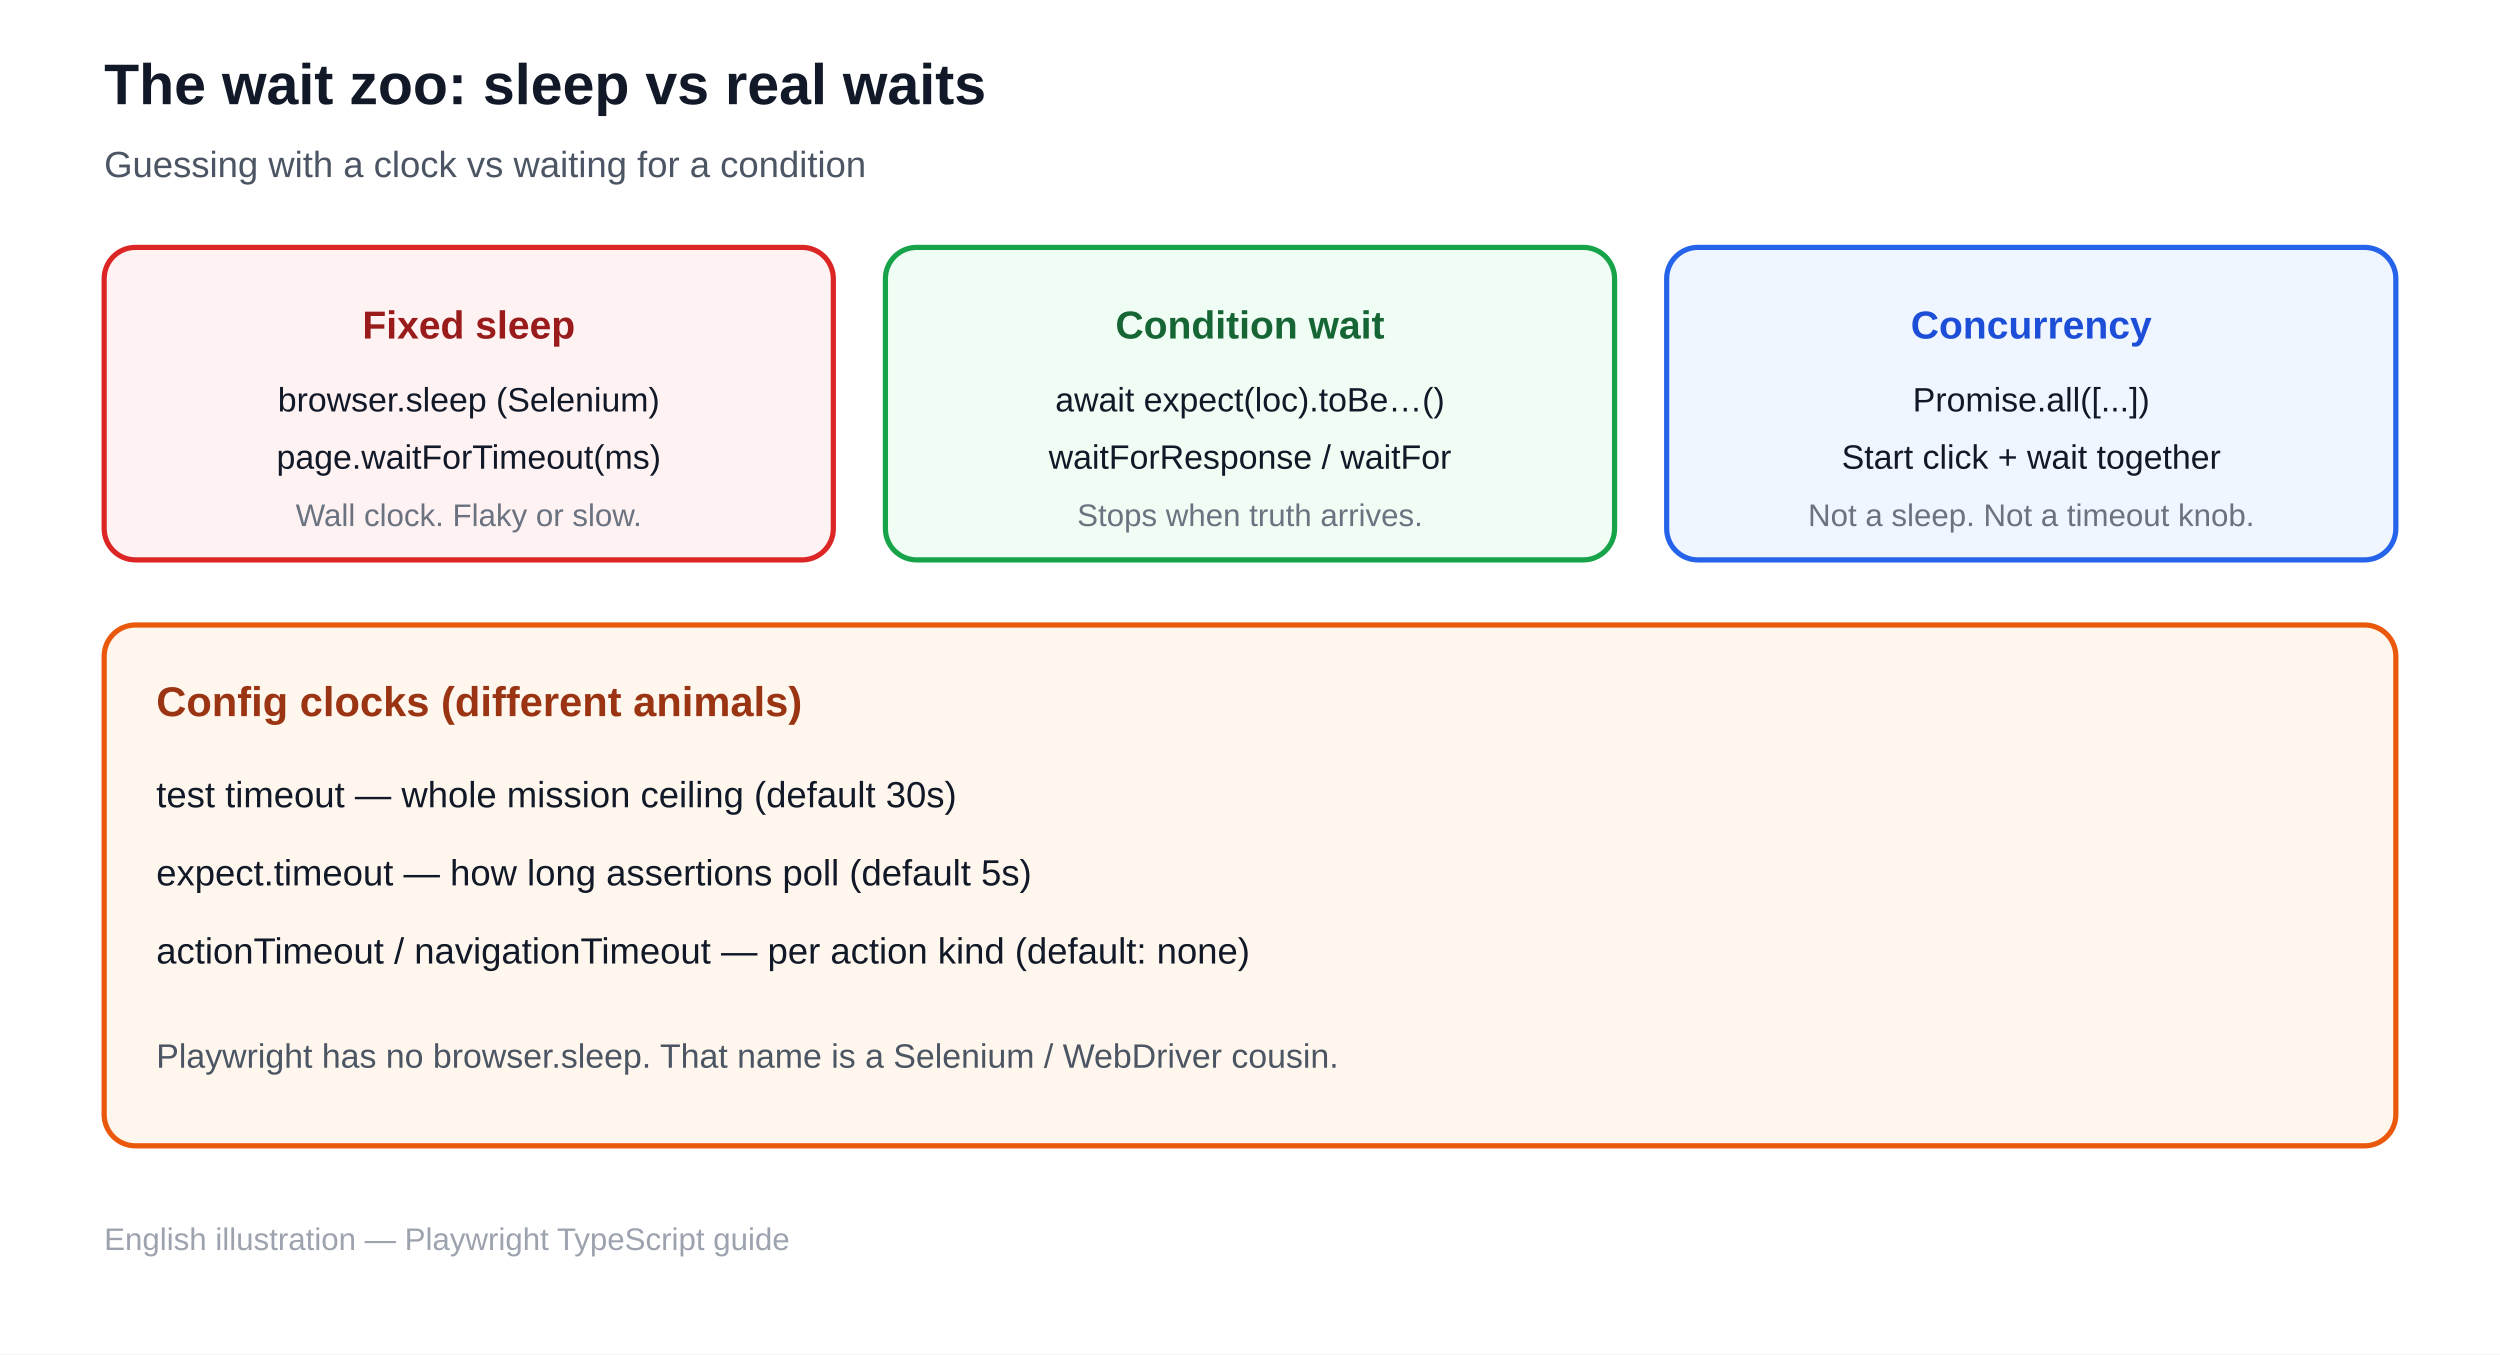
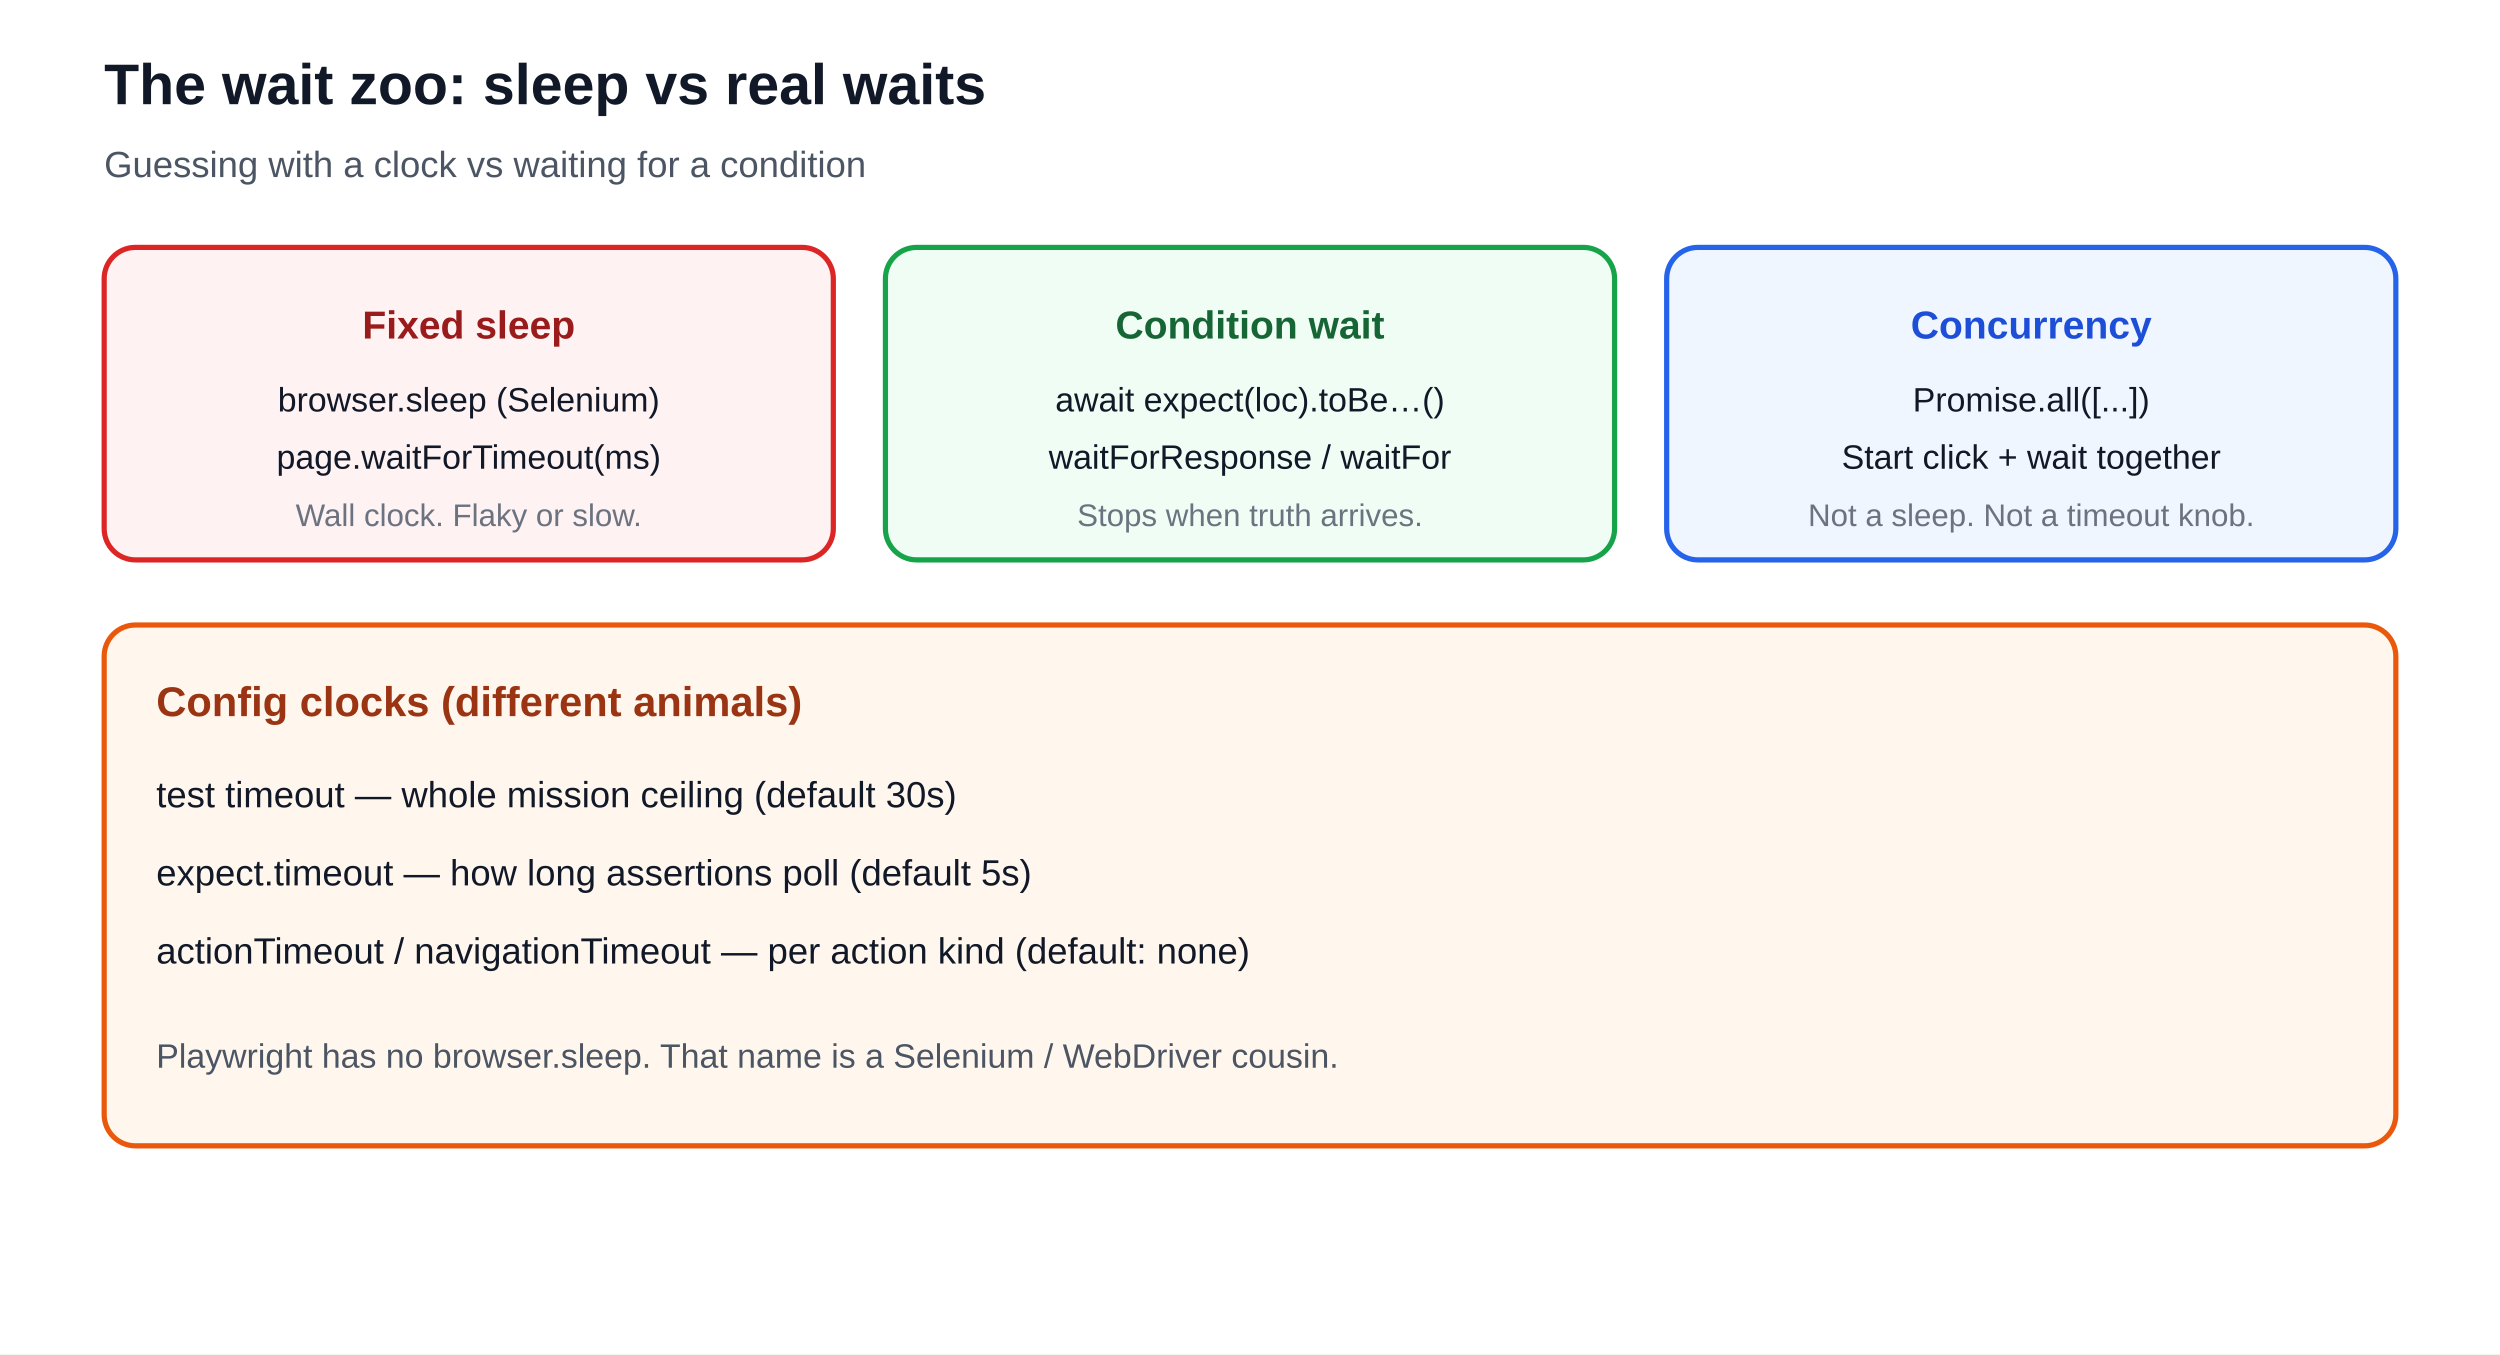
<svg xmlns="http://www.w3.org/2000/svg" width="960" height="520" viewBox="0 0 960 520" role="img" aria-label="Wait zoo comparison sleep versus real waits">
  <rect width="960" height="520" fill="#ffffff" />
  <text x="40" y="40" fill="#111827" font-family="Segoe UI, Arial, sans-serif" font-size="22" font-weight="700">The wait zoo: sleep vs real waits</text>
  <text x="40" y="68" fill="#4b5563" font-family="Segoe UI, Arial, sans-serif" font-size="14">Guessing with a clock vs waiting for a condition</text>
  <rect x="40" y="95" width="280" height="120" rx="12" fill="#fef2f2" stroke="#dc2626" stroke-width="2" />
  <text x="180" y="130" text-anchor="middle" fill="#991b1b" font-family="Segoe UI, Arial, sans-serif" font-size="15" font-weight="700">Fixed sleep</text>
  <text x="180" y="158" text-anchor="middle" fill="#111827" font-family="Segoe UI, Arial, sans-serif" font-size="13">browser.sleep (Selenium)</text>
  <text x="180" y="180" text-anchor="middle" fill="#111827" font-family="Segoe UI, Arial, sans-serif" font-size="13">page.waitForTimeout(ms)</text>
  <text x="180" y="202" text-anchor="middle" fill="#6b7280" font-family="Segoe UI, Arial, sans-serif" font-size="12">Wall clock. Flaky or slow.</text>
  <rect x="340" y="95" width="280" height="120" rx="12" fill="#f0fdf4" stroke="#16a34a" stroke-width="2" />
  <text x="480" y="130" text-anchor="middle" fill="#166534" font-family="Segoe UI, Arial, sans-serif" font-size="15" font-weight="700">Condition wait</text>
  <text x="480" y="158" text-anchor="middle" fill="#111827" font-family="Segoe UI, Arial, sans-serif" font-size="13">await expect(loc).toBe…()</text>
  <text x="480" y="180" text-anchor="middle" fill="#111827" font-family="Segoe UI, Arial, sans-serif" font-size="13">waitForResponse / waitFor</text>
  <text x="480" y="202" text-anchor="middle" fill="#6b7280" font-family="Segoe UI, Arial, sans-serif" font-size="12">Stops when truth arrives.</text>
  <rect x="640" y="95" width="280" height="120" rx="12" fill="#eff6ff" stroke="#2563eb" stroke-width="2" />
  <text x="780" y="130" text-anchor="middle" fill="#1d4ed8" font-family="Segoe UI, Arial, sans-serif" font-size="15" font-weight="700">Concurrency</text>
  <text x="780" y="158" text-anchor="middle" fill="#111827" font-family="Segoe UI, Arial, sans-serif" font-size="13">Promise.all([...])</text>
  <text x="780" y="180" text-anchor="middle" fill="#111827" font-family="Segoe UI, Arial, sans-serif" font-size="13">Start click + wait together</text>
  <text x="780" y="202" text-anchor="middle" fill="#6b7280" font-family="Segoe UI, Arial, sans-serif" font-size="12">Not a sleep. Not a timeout knob.</text>
  <rect x="40" y="240" width="880" height="200" rx="12" fill="#fff7ed" stroke="#ea580c" stroke-width="2" />
  <text x="60" y="275" fill="#9a3412" font-family="Segoe UI, Arial, sans-serif" font-size="16" font-weight="700">Config clocks (different animals)</text>
  <text x="60" y="310" fill="#111827" font-family="Segoe UI, Arial, sans-serif" font-size="14">test timeout — whole mission ceiling (default 30s)</text>
  <text x="60" y="340" fill="#111827" font-family="Segoe UI, Arial, sans-serif" font-size="14">expect.timeout — how long assertions poll (default 5s)</text>
  <text x="60" y="370" fill="#111827" font-family="Segoe UI, Arial, sans-serif" font-size="14">actionTimeout / navigationTimeout — per action kind (default: none)</text>
  <text x="60" y="410" fill="#4b5563" font-family="Segoe UI, Arial, sans-serif" font-size="13">Playwright has no browser.sleep. That name is a Selenium / WebDriver cousin.</text>
-   <text x="40" y="480" fill="#9ca3af" font-family="Segoe UI, Arial, sans-serif" font-size="12">English illustration — Playwright TypeScript guide</text>
</svg>
